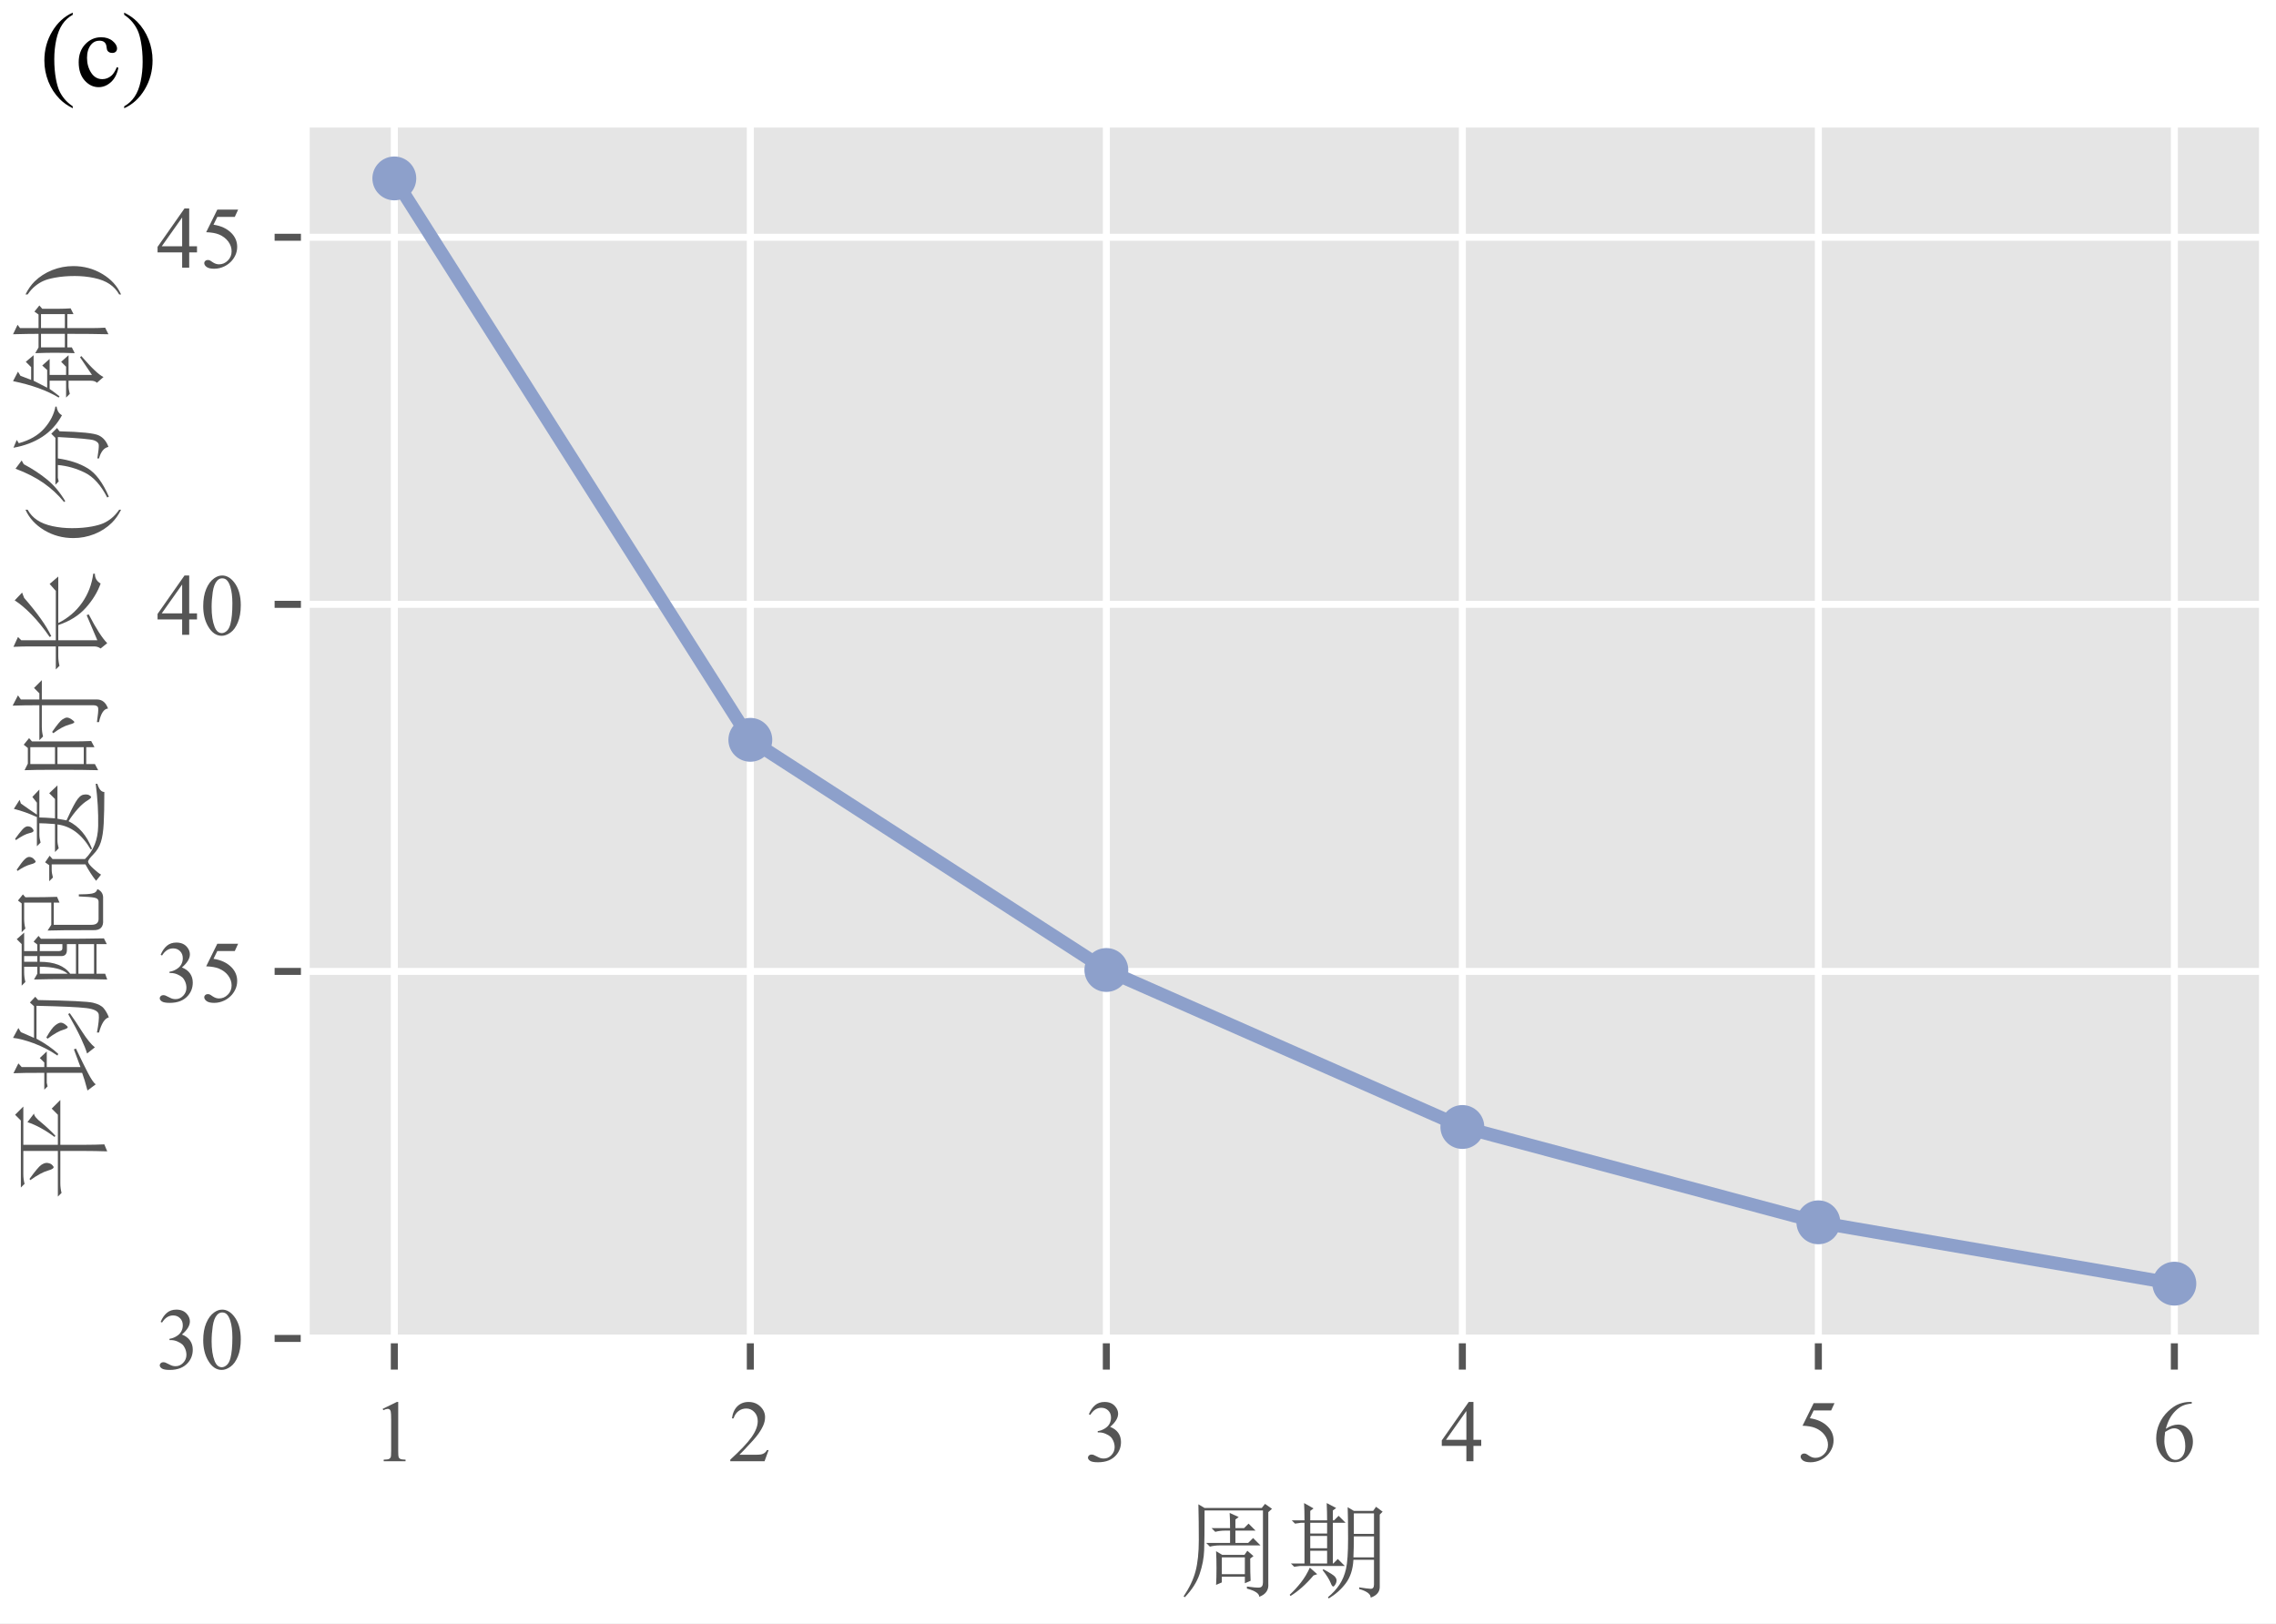
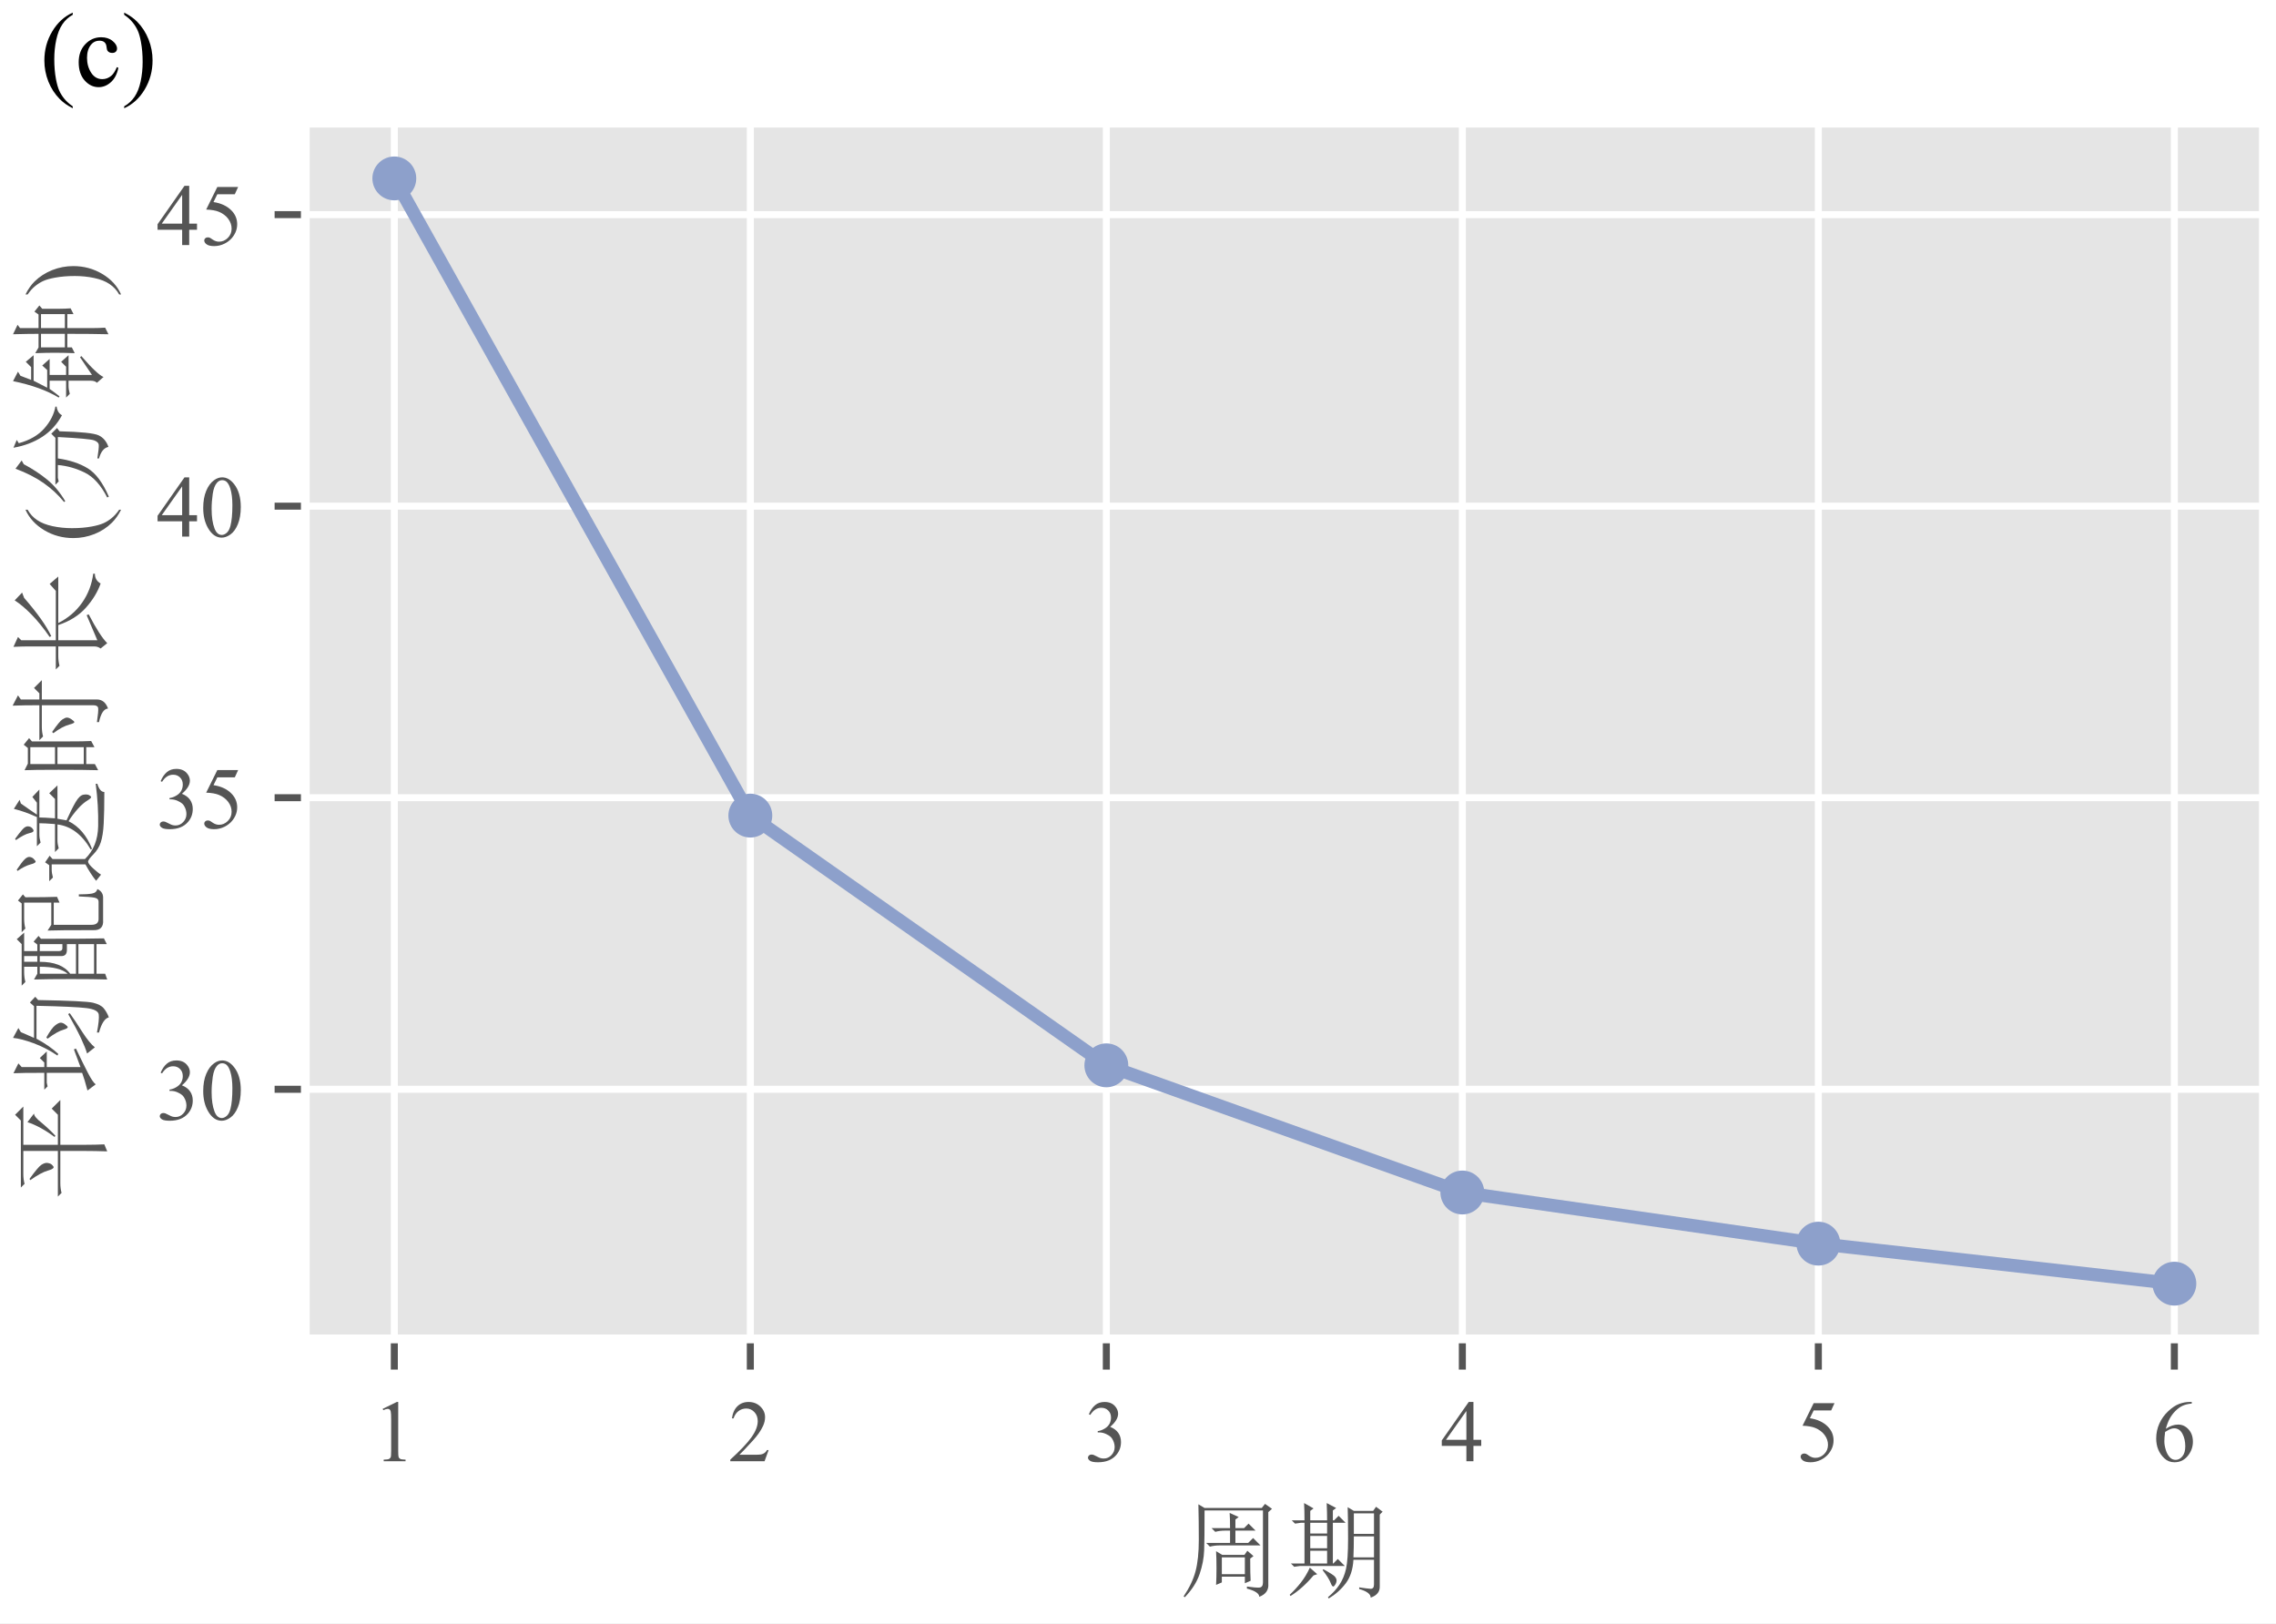
<svg xmlns="http://www.w3.org/2000/svg" xmlns:xlink="http://www.w3.org/1999/xlink" width="259.444pt" height="185.062pt" viewBox="0 0 259.444 185.062" version="1.1">
  <defs>
    <style type="text/css">*{stroke-linejoin: round; stroke-linecap: butt}</style>
  </defs>
  <g id="figure_1">
    <g id="patch_1">
      <path d="M 0 185.062  L 259.444 185.062  L 259.444 0  L 0 0  z " style="fill: #ffffff" />
    </g>
    <g id="axes_1">
      <g id="patch_2">
        <path d="M 34.804 152.64  L 258.004 152.64  L 258.004 14.04  L 34.804 14.04  z " style="fill: #e5e5e5" />
      </g>
      <g id="matplotlib.axis_1">
        <g id="xtick_1">
          <g id="line2d_1">
-             <path d="M 44.949 152.64  L 44.949 14.04  " clip-path="url(#p4c1940c8bc)" style="fill: none; stroke: #ffffff; stroke-width: 0.8; stroke-linecap: square" />
+             <path d="M 44.949 152.64  L 44.949 14.04  " clip-path="url(#p8b1dd01593)" style="fill: none; stroke: #ffffff; stroke-width: 0.8; stroke-linecap: square" />
          </g>
          <g id="line2d_2">
            <defs>
-               <path id="m849d4d3008" d="M 0 0  L 0 3.5  " style="stroke: #555555; stroke-width: 0.8" />
-             </defs>
-             <g>
-               <use xlink:href="#m849d4d3008" x="44.949" y="152.64" style="fill: #555555; stroke: #555555; stroke-width: 0.8" />
+               <path id="m4425352cf7" d="M 0 0  L 0 3.5  " style="stroke: #555555; stroke-width: 0.8" />
+             </defs>
+             <g>
+               <use xlink:href="#m4425352cf7" x="44.949" y="152.64" style="fill: #555555; stroke: #555555; stroke-width: 0.8" />
            </g>
          </g>
          <g id="text_1">
            <g style="fill: #555555" transform="translate(42.4492 166.5838) scale(0.1 -0.1)">
              <defs>
                <path id="TimesNewRomanPSMT-31" d="M 750 3822  L 1781 4325  L 1884 4325  L 1884 747  Q 1884 391 1914 303  Q 1944 216 2037 169  Q 2131 122 2419 116  L 2419 0  L 825 0  L 825 116  Q 1125 122 1212 167  Q 1300 213 1334 289  Q 1369 366 1369 747  L 1369 3034  Q 1369 3497 1338 3628  Q 1316 3728 1258 3775  Q 1200 3822 1119 3822  Q 1003 3822 797 3725  L 750 3822  z " transform="scale(0.015625)" />
              </defs>
              <use xlink:href="#TimesNewRomanPSMT-31" />
            </g>
          </g>
        </g>
        <g id="xtick_2">
          <g id="line2d_3">
-             <path d="M 85.531 152.64  L 85.531 14.04  " clip-path="url(#p4c1940c8bc)" style="fill: none; stroke: #ffffff; stroke-width: 0.8; stroke-linecap: square" />
+             <path d="M 85.531 152.64  L 85.531 14.04  " clip-path="url(#p8b1dd01593)" style="fill: none; stroke: #ffffff; stroke-width: 0.8; stroke-linecap: square" />
          </g>
          <g id="line2d_4">
            <g>
-               <use xlink:href="#m849d4d3008" x="85.531" y="152.64" style="fill: #555555; stroke: #555555; stroke-width: 0.8" />
+               <use xlink:href="#m4425352cf7" x="85.531" y="152.64" style="fill: #555555; stroke: #555555; stroke-width: 0.8" />
            </g>
          </g>
          <g id="text_2">
            <g style="fill: #555555" transform="translate(83.03102 166.5838) scale(0.1 -0.1)">
              <defs>
                <path id="TimesNewRomanPSMT-32" d="M 2934 816  L 2638 0  L 138 0  L 138 116  Q 1241 1122 1691 1759  Q 2141 2397 2141 2925  Q 2141 3328 1894 3587  Q 1647 3847 1303 3847  Q 991 3847 742 3664  Q 494 3481 375 3128  L 259 3128  Q 338 3706 661 4015  Q 984 4325 1469 4325  Q 1984 4325 2329 3994  Q 2675 3663 2675 3213  Q 2675 2891 2525 2569  Q 2294 2063 1775 1497  Q 997 647 803 472  L 1909 472  Q 2247 472 2383 497  Q 2519 522 2628 598  Q 2738 675 2819 816  L 2934 816  z " transform="scale(0.015625)" />
              </defs>
              <use xlink:href="#TimesNewRomanPSMT-32" />
            </g>
          </g>
        </g>
        <g id="xtick_3">
          <g id="line2d_5">
-             <path d="M 126.113 152.64  L 126.113 14.04  " clip-path="url(#p4c1940c8bc)" style="fill: none; stroke: #ffffff; stroke-width: 0.8; stroke-linecap: square" />
+             <path d="M 126.113 152.64  L 126.113 14.04  " clip-path="url(#p8b1dd01593)" style="fill: none; stroke: #ffffff; stroke-width: 0.8; stroke-linecap: square" />
          </g>
          <g id="line2d_6">
            <g>
-               <use xlink:href="#m849d4d3008" x="126.113" y="152.64" style="fill: #555555; stroke: #555555; stroke-width: 0.8" />
+               <use xlink:href="#m4425352cf7" x="126.113" y="152.64" style="fill: #555555; stroke: #555555; stroke-width: 0.8" />
            </g>
          </g>
          <g id="text_3">
            <g style="fill: #555555" transform="translate(123.6128 166.5838) scale(0.1 -0.1)">
              <defs>
                <path id="TimesNewRomanPSMT-33" d="M 325 3431  Q 506 3859 782 4092  Q 1059 4325 1472 4325  Q 1981 4325 2253 3994  Q 2459 3747 2459 3466  Q 2459 3003 1878 2509  Q 2269 2356 2469 2072  Q 2669 1788 2669 1403  Q 2669 853 2319 450  Q 1863 -75 997 -75  Q 569 -75 414 31  Q 259 138 259 259  Q 259 350 332 419  Q 406 488 509 488  Q 588 488 669 463  Q 722 447 909 348  Q 1097 250 1169 231  Q 1284 197 1416 197  Q 1734 197 1970 444  Q 2206 691 2206 1028  Q 2206 1275 2097 1509  Q 2016 1684 1919 1775  Q 1784 1900 1550 2001  Q 1316 2103 1072 2103  L 972 2103  L 972 2197  Q 1219 2228 1467 2375  Q 1716 2522 1828 2728  Q 1941 2934 1941 3181  Q 1941 3503 1739 3701  Q 1538 3900 1238 3900  Q 753 3900 428 3381  L 325 3431  z " transform="scale(0.015625)" />
              </defs>
              <use xlink:href="#TimesNewRomanPSMT-33" />
            </g>
          </g>
        </g>
        <g id="xtick_4">
          <g id="line2d_7">
-             <path d="M 166.695 152.64  L 166.695 14.04  " clip-path="url(#p4c1940c8bc)" style="fill: none; stroke: #ffffff; stroke-width: 0.8; stroke-linecap: square" />
+             <path d="M 166.695 152.64  L 166.695 14.04  " clip-path="url(#p8b1dd01593)" style="fill: none; stroke: #ffffff; stroke-width: 0.8; stroke-linecap: square" />
          </g>
          <g id="line2d_8">
            <g>
-               <use xlink:href="#m849d4d3008" x="166.695" y="152.64" style="fill: #555555; stroke: #555555; stroke-width: 0.8" />
+               <use xlink:href="#m4425352cf7" x="166.695" y="152.64" style="fill: #555555; stroke: #555555; stroke-width: 0.8" />
            </g>
          </g>
          <g id="text_4">
            <g style="fill: #555555" transform="translate(164.1947 166.5838) scale(0.1 -0.1)">
              <defs>
                <path id="TimesNewRomanPSMT-34" d="M 2978 1563  L 2978 1119  L 2409 1119  L 2409 0  L 1894 0  L 1894 1119  L 100 1119  L 100 1519  L 2066 4325  L 2409 4325  L 2409 1563  L 2978 1563  z M 1894 1563  L 1894 3666  L 406 1563  L 1894 1563  z " transform="scale(0.015625)" />
              </defs>
              <use xlink:href="#TimesNewRomanPSMT-34" />
            </g>
          </g>
        </g>
        <g id="xtick_5">
          <g id="line2d_9">
-             <path d="M 207.276 152.64  L 207.276 14.04  " clip-path="url(#p4c1940c8bc)" style="fill: none; stroke: #ffffff; stroke-width: 0.8; stroke-linecap: square" />
+             <path d="M 207.276 152.64  L 207.276 14.04  " clip-path="url(#p8b1dd01593)" style="fill: none; stroke: #ffffff; stroke-width: 0.8; stroke-linecap: square" />
          </g>
          <g id="line2d_10">
            <g>
-               <use xlink:href="#m849d4d3008" x="207.276" y="152.64" style="fill: #555555; stroke: #555555; stroke-width: 0.8" />
+               <use xlink:href="#m4425352cf7" x="207.276" y="152.64" style="fill: #555555; stroke: #555555; stroke-width: 0.8" />
            </g>
          </g>
          <g id="text_5">
            <g style="fill: #555555" transform="translate(204.7765 166.5838) scale(0.1 -0.1)">
              <defs>
                <path id="TimesNewRomanPSMT-35" d="M 2778 4238  L 2534 3706  L 1259 3706  L 981 3138  Q 1809 3016 2294 2522  Q 2709 2097 2709 1522  Q 2709 1188 2573 903  Q 2438 619 2231 419  Q 2025 219 1772 97  Q 1413 -75 1034 -75  Q 653 -75 479 54  Q 306 184 306 341  Q 306 428 378 495  Q 450 563 559 563  Q 641 563 702 538  Q 763 513 909 409  Q 1144 247 1384 247  Q 1750 247 2026 523  Q 2303 800 2303 1197  Q 2303 1581 2056 1914  Q 1809 2247 1375 2428  Q 1034 2569 447 2591  L 1259 4238  L 2778 4238  z " transform="scale(0.015625)" />
              </defs>
              <use xlink:href="#TimesNewRomanPSMT-35" />
            </g>
          </g>
        </g>
        <g id="xtick_6">
          <g id="line2d_11">
-             <path d="M 247.858 152.64  L 247.858 14.04  " clip-path="url(#p4c1940c8bc)" style="fill: none; stroke: #ffffff; stroke-width: 0.8; stroke-linecap: square" />
+             <path d="M 247.858 152.64  L 247.858 14.04  " clip-path="url(#p8b1dd01593)" style="fill: none; stroke: #ffffff; stroke-width: 0.8; stroke-linecap: square" />
          </g>
          <g id="line2d_12">
            <g>
-               <use xlink:href="#m849d4d3008" x="247.858" y="152.64" style="fill: #555555; stroke: #555555; stroke-width: 0.8" />
+               <use xlink:href="#m4425352cf7" x="247.858" y="152.64" style="fill: #555555; stroke: #555555; stroke-width: 0.8" />
            </g>
          </g>
          <g id="text_6">
            <g style="fill: #555555" transform="translate(245.3583 166.5838) scale(0.1 -0.1)">
              <defs>
                <path id="TimesNewRomanPSMT-36" d="M 2869 4325  L 2869 4209  Q 2456 4169 2195 4045  Q 1934 3922 1679 3669  Q 1425 3416 1258 3105  Q 1091 2794 978 2366  Q 1428 2675 1881 2675  Q 2316 2675 2634 2325  Q 2953 1975 2953 1425  Q 2953 894 2631 456  Q 2244 -75 1606 -75  Q 1172 -75 869 213  Q 275 772 275 1663  Q 275 2231 503 2743  Q 731 3256 1154 3653  Q 1578 4050 1965 4187  Q 2353 4325 2688 4325  L 2869 4325  z M 925 2138  Q 869 1716 869 1456  Q 869 1156 980 804  Q 1091 453 1309 247  Q 1469 100 1697 100  Q 1969 100 2183 356  Q 2397 613 2397 1088  Q 2397 1622 2184 2012  Q 1972 2403 1581 2403  Q 1463 2403 1327 2353  Q 1191 2303 925 2138  z " transform="scale(0.015625)" />
              </defs>
              <use xlink:href="#TimesNewRomanPSMT-36" />
            </g>
          </g>
        </g>
        <g id="text_7">
          <g style="fill: #555555" transform="translate(134.4038 181.0553) scale(0.12 -0.12)">
            <defs>
              <path id="SimSun-5468" d="M 275 -500  Q 800 275 1000 1025  Q 1200 1775 1200 2925  Q 1200 4075 1175 5100  L 1550 4875  L 5025 4875  L 5225 5125  L 5650 4825  L 5425 4625  L 5425 275  Q 5475 -300 4875 -525  Q 4875 -225 4125 -25  L 4125 100  Q 4650 25 4875 37  Q 5100 50 5100 350  L 5100 4725  L 1550 4725  Q 1550 3000 1525 2300  Q 1500 1600 1250 862  Q 1000 125 350 -550  L 275 -500  z M 3100 3650  Q 3100 4225 3075 4575  L 3625 4325  L 3425 4175  L 3425 3650  L 3950 3650  L 4225 3925  L 4650 3500  L 3425 3500  L 3425 2750  L 4200 2750  L 4500 3050  L 4950 2600  L 2475 2600  Q 2150 2600 1875 2525  L 1650 2750  L 3100 2750  L 3100 3500  L 2800 3500  Q 2475 3500 2200 3425  L 1975 3650  L 3100 3650  z M 2250 200  Q 2275 600 2275 1212  Q 2275 1825 2250 2250  L 2625 2025  L 3975 2025  L 4150 2275  L 4525 1950  L 4325 1800  Q 4325 850 4350 450  L 4000 300  L 4000 700  L 2600 700  L 2600 350  L 2250 200  z M 2600 1875  L 2600 850  L 4000 850  L 4000 1875  L 2600 1875  z " transform="scale(0.015625)" />
              <path id="SimSun-671f" d="M 1575 3975  L 1575 3325  L 2600 3325  L 2600 3975  L 1575 3975  z M 1575 3175  L 1575 2425  L 2600 2425  L 2600 3175  L 1575 3175  z M 1575 2275  L 1575 1500  L 2600 1500  L 2600 2275  L 1575 2275  z M 1225 4125  Q 1225 4750 1200 5175  L 1775 4850  L 1575 4700  L 1575 4125  L 2600 4125  Q 2600 4575 2575 5175  L 3150 4875  L 2950 4725  L 2950 4125  L 3025 4125  L 3300 4400  L 3725 3975  L 2950 3975  L 2950 1500  L 2975 1500  L 3250 1775  L 3675 1350  L 950 1350  L 600 1300  L 400 1500  L 1225 1500  L 1225 3975  L 1000 3975  L 650 3925  L 450 4125  L 1225 4125  z M 1550 1250  L 2000 850  L 1775 775  Q 1100 -25 375 -475  L 325 -400  Q 700 -50 1012 350  Q 1325 750 1550 1250  z M 2375 1150  Q 2975 825 3075 700  Q 3175 575 3175 475  Q 3175 350 3100 225  Q 3025 100 2975 100  Q 2900 100 2825 300  Q 2700 625 2325 1100  L 2375 1150  z M 4225 4550  L 4225 3300  L 5450 3300  L 5450 4550  L 4225 4550  z M 4225 3150  Q 4225 2450 4200 1875  L 5450 1875  L 5450 3150  L 4225 3150  z M 4550 50  Q 5025 -25 5237 -37  Q 5450 -50 5450 225  L 5450 1725  L 4200 1725  Q 4150 850 3737 300  Q 3325 -250 2700 -625  L 2650 -550  Q 3075 -200 3350 212  Q 3625 625 3750 1175  Q 3875 1725 3875 3000  Q 3875 4275 3850 4925  L 4225 4700  L 5400 4700  L 5575 4950  L 5975 4650  L 5800 4475  L 5800 125  Q 5825 -375 5250 -575  Q 5250 -250 4550 -50  L 4550 50  z " transform="scale(0.015625)" />
            </defs>
            <use xlink:href="#SimSun-5468" />
-             <use xlink:href="#SimSun-671f" x="100" />
+             <use xlink:href="#SimSun-671f" transform="translate(100 0)" />
          </g>
        </g>
      </g>
      <g id="matplotlib.axis_2">
        <g id="ytick_1">
          <g id="line2d_13">
-             <path d="M 34.804 152.585  L 258.004 152.585  " clip-path="url(#p4c1940c8bc)" style="fill: none; stroke: #ffffff; stroke-width: 0.8; stroke-linecap: square" />
+             <path d="M 34.804 124.178  L 258.004 124.178  " clip-path="url(#p8b1dd01593)" style="fill: none; stroke: #ffffff; stroke-width: 0.8; stroke-linecap: square" />
          </g>
          <g id="line2d_14">
            <defs>
-               <path id="m7943d3a5e7" d="M 0 0  L -3.5 0  " style="stroke: #555555; stroke-width: 0.8" />
-             </defs>
-             <g>
-               <use xlink:href="#m7943d3a5e7" x="34.804" y="152.585" style="fill: #555555; stroke: #555555; stroke-width: 0.8" />
+               <path id="m87275ad368" d="M 0 0  L -3.5 0  " style="stroke: #555555; stroke-width: 0.8" />
+             </defs>
+             <g>
+               <use xlink:href="#m87275ad368" x="34.804" y="124.178" style="fill: #555555; stroke: #555555; stroke-width: 0.8" />
            </g>
          </g>
          <g id="text_8">
-             <g style="fill: #555555" transform="translate(17.80375 156.0574) scale(0.1 -0.1)">
+             <g style="fill: #555555" transform="translate(17.80375 127.6498) scale(0.1 -0.1)">
              <defs>
                <path id="TimesNewRomanPSMT-30" d="M 231 2094  Q 231 2819 450 3342  Q 669 3866 1031 4122  Q 1313 4325 1613 4325  Q 2100 4325 2488 3828  Q 2972 3213 2972 2159  Q 2972 1422 2759 906  Q 2547 391 2217 158  Q 1888 -75 1581 -75  Q 975 -75 572 641  Q 231 1244 231 2094  z M 844 2016  Q 844 1141 1059 588  Q 1238 122 1591 122  Q 1759 122 1940 273  Q 2122 425 2216 781  Q 2359 1319 2359 2297  Q 2359 3022 2209 3506  Q 2097 3866 1919 4016  Q 1791 4119 1609 4119  Q 1397 4119 1231 3928  Q 1006 3669 925 3112  Q 844 2556 844 2016  z " transform="scale(0.015625)" />
              </defs>
              <use xlink:href="#TimesNewRomanPSMT-33" />
-               <use xlink:href="#TimesNewRomanPSMT-30" x="50" />
+               <use xlink:href="#TimesNewRomanPSMT-30" transform="translate(50 0)" />
            </g>
          </g>
        </g>
        <g id="ytick_2">
          <g id="line2d_15">
-             <path d="M 34.804 110.74  L 258.004 110.74  " clip-path="url(#p4c1940c8bc)" style="fill: none; stroke: #ffffff; stroke-width: 0.8; stroke-linecap: square" />
+             <path d="M 34.804 90.941  L 258.004 90.941  " clip-path="url(#p8b1dd01593)" style="fill: none; stroke: #ffffff; stroke-width: 0.8; stroke-linecap: square" />
          </g>
          <g id="line2d_16">
            <g>
-               <use xlink:href="#m7943d3a5e7" x="34.804" y="110.74" style="fill: #555555; stroke: #555555; stroke-width: 0.8" />
+               <use xlink:href="#m87275ad368" x="34.804" y="90.941" style="fill: #555555; stroke: #555555; stroke-width: 0.8" />
            </g>
          </g>
          <g id="text_9">
-             <g style="fill: #555555" transform="translate(17.80375 114.2115) scale(0.1 -0.1)">
+             <g style="fill: #555555" transform="translate(17.80375 94.41287) scale(0.1 -0.1)">
              <use xlink:href="#TimesNewRomanPSMT-33" />
-               <use xlink:href="#TimesNewRomanPSMT-35" x="50" />
+               <use xlink:href="#TimesNewRomanPSMT-35" transform="translate(50 0)" />
            </g>
          </g>
        </g>
        <g id="ytick_3">
          <g id="line2d_17">
-             <path d="M 34.804 68.894  L 258.004 68.894  " clip-path="url(#p4c1940c8bc)" style="fill: none; stroke: #ffffff; stroke-width: 0.8; stroke-linecap: square" />
+             <path d="M 34.804 57.704  L 258.004 57.704  " clip-path="url(#p8b1dd01593)" style="fill: none; stroke: #ffffff; stroke-width: 0.8; stroke-linecap: square" />
          </g>
          <g id="line2d_18">
            <g>
-               <use xlink:href="#m7943d3a5e7" x="34.804" y="68.894" style="fill: #555555; stroke: #555555; stroke-width: 0.8" />
+               <use xlink:href="#m87275ad368" x="34.804" y="57.704" style="fill: #555555; stroke: #555555; stroke-width: 0.8" />
            </g>
          </g>
          <g id="text_10">
-             <g style="fill: #555555" transform="translate(17.80375 72.36567) scale(0.1 -0.1)">
+             <g style="fill: #555555" transform="translate(17.80375 61.1759) scale(0.1 -0.1)">
              <use xlink:href="#TimesNewRomanPSMT-34" />
-               <use xlink:href="#TimesNewRomanPSMT-30" x="50" />
+               <use xlink:href="#TimesNewRomanPSMT-30" transform="translate(50 0)" />
            </g>
          </g>
        </g>
        <g id="ytick_4">
          <g id="line2d_19">
-             <path d="M 34.804 27.048  L 258.004 27.048  " clip-path="url(#p4c1940c8bc)" style="fill: none; stroke: #ffffff; stroke-width: 0.8; stroke-linecap: square" />
+             <path d="M 34.804 24.467  L 258.004 24.467  " clip-path="url(#p8b1dd01593)" style="fill: none; stroke: #ffffff; stroke-width: 0.8; stroke-linecap: square" />
          </g>
          <g id="line2d_20">
            <g>
-               <use xlink:href="#m7943d3a5e7" x="34.804" y="27.048" style="fill: #555555; stroke: #555555; stroke-width: 0.8" />
+               <use xlink:href="#m87275ad368" x="34.804" y="24.467" style="fill: #555555; stroke: #555555; stroke-width: 0.8" />
            </g>
          </g>
          <g id="text_11">
-             <g style="fill: #555555" transform="translate(17.80375 30.51983) scale(0.1 -0.1)">
+             <g style="fill: #555555" transform="translate(17.80375 27.93893) scale(0.1 -0.1)">
              <use xlink:href="#TimesNewRomanPSMT-34" />
-               <use xlink:href="#TimesNewRomanPSMT-35" x="50" />
+               <use xlink:href="#TimesNewRomanPSMT-35" transform="translate(50 0)" />
            </g>
          </g>
        </g>
        <g id="text_12">
          <g style="fill: #555555" transform="translate(11.23687 136.8356) rotate(-90) scale(0.12 -0.12)">
            <defs>
              <path id="SimSun-5e73" d="M 3375 750  Q 3375 200 3400 -350  L 2975 -525  Q 3000 250 3000 875  L 3000 2325  L 1050 2325  Q 725 2325 450 2250  L 225 2475  L 3000 2475  L 3000 4575  L 1600 4575  Q 1275 4575 1000 4500  L 775 4725  L 4850 4725  L 5200 5075  L 5700 4575  L 3375 4575  L 3375 2475  L 5200 2475  L 5575 2850  L 6100 2325  L 3375 2325  L 3375 750  z M 4750 4325  L 5275 3925  Q 5075 3925 4725 3475  Q 4350 3025 3925 2625  L 3850 2675  Q 4500 3550 4750 4325  z M 1300 4200  Q 2025 3675 2150 3487  Q 2275 3300 2275 3150  Q 2275 3075 2237 2962  Q 2200 2850 2062 2750  Q 1925 2650 1800 3100  Q 1675 3525 1225 4150  L 1300 4200  z " transform="scale(0.015625)" />
              <path id="SimSun-5747" d="M 4075 4875  L 3825 4725  Q 3650 4325 3475 3925  L 5400 3925  L 5625 4175  L 5975 3850  L 5775 3675  Q 5725 800 5612 337  Q 5500 -125 5275 -312  Q 5050 -500 4725 -625  Q 4625 -250 3800 -25  L 3800 100  Q 4575 -50 4887 -12  Q 5200 25 5287 750  Q 5375 1475 5425 3775  L 3425 3775  Q 2975 2950 2500 2450  L 2400 2500  Q 2875 3200 3150 3950  Q 3425 4700 3475 5200  L 4075 4875  z M 3500 3175  Q 4075 2850 4237 2637  Q 4400 2425 4400 2300  Q 4400 2175 4287 2025  Q 4175 1875 4125 1875  Q 4050 1875 3975 2125  Q 3875 2500 3425 3100  L 3500 3175  z M 4975 1750  Q 4525 1425 3850 1000  Q 3150 550 2900 225  L 2525 700  Q 2875 800 3462 1075  Q 4050 1350 4925 1850  L 4975 1750  z M 1700 1100  L 2775 1500  L 2825 1375  Q 1875 925 1325 637  Q 775 350 650 175  L 275 675  Q 950 850 1350 1000  L 1350 3150  L 750 3150  L 525 3100  L 325 3300  L 1350 3300  Q 1350 4700 1325 5175  L 1925 4875  L 1700 4675  L 1700 3300  L 1975 3300  L 2250 3575  L 2650 3150  L 1700 3150  L 1700 1100  z " transform="scale(0.015625)" />
              <path id="SimSun-914d" d="M 5625 4450  Q 5625 3150 5650 2525  L 5300 2375  L 5300 2725  L 3950 2725  L 3950 425  Q 3950 -25 4350 0  L 5350 0  Q 5550 0 5600 250  Q 5650 500 5675 1200  L 5800 1200  Q 5800 675 5850 400  Q 5900 125 6125 75  Q 5950 -300 5550 -275  L 4250 -275  Q 3600 -325 3625 325  Q 3625 2525 3600 3100  L 3950 2875  L 5300 2875  L 5300 4525  L 4325 4525  Q 4000 4525 3725 4450  L 3500 4675  L 5250 4675  L 5425 4900  L 5800 4600  L 5625 4450  z M 3100 3500  Q 3100 450 3125 -325  L 2775 -500  L 2775 125  L 975 125  L 975 -400  L 625 -525  Q 650 250 650 1675  Q 650 3100 625 3925  L 975 3725  L 1400 3725  L 1400 4525  L 1075 4525  Q 750 4525 475 4450  L 250 4675  L 2775 4675  L 3075 4975  L 3475 4525  L 2350 4525  L 2350 3725  L 2750 3725  L 2925 3950  L 3275 3650  L 3100 3500  z M 1700 4525  L 1700 3725  L 2050 3725  L 2050 4525  L 1700 4525  z M 2350 3575  L 2350 2425  Q 2350 2200 2525 2200  L 2775 2200  L 2775 3575  L 2350 3575  z M 1700 3575  Q 1700 2250 975 1725  L 975 1375  L 2775 1375  L 2775 1925  L 2425 1925  Q 2025 1925 2050 2300  L 2050 3575  L 1700 3575  z M 975 3575  L 975 1875  Q 1400 2375 1400 3575  L 975 3575  z M 975 1225  L 975 275  L 2775 275  L 2775 1225  L 975 1225  z " transform="scale(0.015625)" />
              <path id="SimSun-9001" d="M 2700 5025  L 2775 5075  Q 3125 4825 3337 4637  Q 3550 4450 3537 4287  Q 3525 4125 3425 4037  Q 3325 3950 3275 3950  Q 3175 3950 3125 4200  Q 3050 4525 2700 5025  z M 4600 5150  L 5150 4800  L 4925 4725  Q 4550 4200 4250 3750  L 4975 3750  L 5325 4025  L 5775 3600  L 4075 3600  Q 4075 3325 4025 2650  L 5200 2650  L 5550 3000  L 6025 2500  L 4000 2500  Q 3975 2325 3900 1950  Q 4625 1625 5025 1387  Q 5425 1150 5462 912  Q 5500 675 5425 562  Q 5350 450 5325 450  Q 5250 450 5125 650  Q 4950 950 4600 1262  Q 4250 1575 3850 1825  Q 3375 875 2175 400  L 2125 475  Q 3500 1275 3650 2500  L 2675 2500  Q 2475 2500 2200 2425  L 1975 2650  L 3675 2650  Q 3725 3300 3725 3600  L 3025 3600  Q 2825 3600 2550 3525  L 2325 3750  L 4100 3750  Q 4425 4450 4600 5150  z M 1550 825  Q 2300 50 3550 25  Q 4800 0 6125 175  L 6125 75  Q 5625 -75 5625 -350  Q 4425 -350 3712 -312  Q 3000 -275 2575 -137  Q 2150 0 1825 325  Q 1500 650 1375 637  Q 1250 625 975 325  Q 700 25 600 -150  L 225 150  Q 625 475 1225 800  L 1225 2850  L 900 2850  Q 700 2850 425 2775  L 200 3000  L 1175 3000  L 1350 3250  L 1750 2975  L 1550 2800  L 1550 825  z M 825 4925  L 900 4975  Q 1350 4675 1525 4500  Q 1700 4325 1675 4175  Q 1650 4025 1537 3925  Q 1425 3825 1400 3825  Q 1300 3825 1225 4125  Q 1125 4500 825 4925  z " transform="scale(0.015625)" />
              <path id="SimSun-65f6" d="M 4500 3600  Q 4500 4575 4475 5225  L 5100 4900  L 4850 4725  L 4850 3600  L 5225 3600  L 5550 3925  L 6025 3450  L 4850 3450  L 4850 100  Q 4850 -375 4300 -575  Q 4275 -200 3475 -25  L 3475 100  Q 4150 0 4325 25  Q 4500 50 4500 325  L 4500 3450  L 3200 3450  Q 2875 3450 2600 3375  L 2375 3600  L 4500 3600  z M 2875 2825  Q 3525 2375 3637 2200  Q 3750 2025 3750 1925  Q 3750 1800 3637 1637  Q 3525 1475 3475 1475  Q 3400 1475 3325 1775  Q 3200 2225 2800 2750  L 2875 2825  z M 925 4150  L 925 2650  L 1950 2650  L 1950 4150  L 925 4150  z M 925 2500  L 925 900  L 1950 900  L 1950 2500  L 925 2500  z M 2300 2000  Q 2300 800 2325 450  L 1950 250  L 1950 750  L 925 750  L 925 225  L 550 25  Q 575 825 575 2425  Q 575 4025 550 4500  L 950 4300  L 1900 4300  L 2100 4550  L 2500 4225  L 2300 4050  L 2300 2000  z " transform="scale(0.015625)" />
              <path id="SimSun-957f" d="M 1675 2600  Q 1675 4050 1675 4337  Q 1675 4625 1650 5175  L 2250 4900  L 2050 4700  L 2050 2600  L 5050 2600  L 5475 2975  L 5925 2450  L 3100 2450  Q 3550 1550 4337 1000  Q 5125 450 6100 325  L 6100 225  Q 5700 225 5500 -125  Q 4725 150 4025 775  Q 3325 1400 2975 2450  L 2050 2450  L 2050 75  Q 2800 400 3575 725  L 3625 600  Q 2325 -75 1875 -525  L 1550 -125  Q 1675 50 1675 250  L 1675 2450  L 1100 2450  Q 775 2450 500 2375  L 275 2600  L 1675 2600  z M 4475 5100  L 4950 4650  L 4625 4525  Q 3250 3325 2300 2875  L 2250 2975  Q 3050 3525 3612 4075  Q 4175 4625 4475 5100  z " transform="scale(0.015625)" />
              <path id="TimesNewRomanPSMT-20" transform="scale(0.015625)" />
              <path id="TimesNewRomanPSMT-28" d="M 1988 -1253  L 1988 -1369  Q 1516 -1131 1200 -813  Q 750 -359 506 256  Q 263 872 263 1534  Q 263 2503 741 3301  Q 1219 4100 1988 4444  L 1988 4313  Q 1603 4100 1356 3731  Q 1109 3363 987 2797  Q 866 2231 866 1616  Q 866 947 969 400  Q 1050 -31 1165 -292  Q 1281 -553 1476 -793  Q 1672 -1034 1988 -1253  z " transform="scale(0.015625)" />
              <path id="SimSun-5206" d="M 2350 5050  L 2850 4675  L 2625 4550  Q 2200 3750 1687 3125  Q 1175 2500 375 2025  L 325 2100  Q 975 2625 1475 3337  Q 1975 4050 2350 5050  z M 4100 4975  L 3900 4850  Q 4175 3850 4800 3300  Q 5425 2750 6125 2625  L 6125 2550  Q 5750 2500 5600 2225  Q 4775 2675 4287 3425  Q 3800 4175 3625 5175  L 4100 4975  z M 1375 2625  L 4225 2625  L 4475 2875  L 4825 2525  L 4625 2375  Q 4575 400 4375 -12  Q 4175 -425 3675 -600  Q 3600 -200 2975 -25  L 2975 75  Q 3600 -25 3787 -12  Q 3975 0 4075 275  Q 4175 550 4275 2475  L 2975 2475  Q 2825 1400 2375 662  Q 1925 -75 650 -625  L 600 -525  Q 1725 50 2112 837  Q 2500 1625 2575 2475  L 1800 2475  L 1575 2425  L 1375 2625  z " transform="scale(0.015625)" />
              <path id="SimSun-949f" d="M 3325 3500  L 3325 2050  L 4150 2050  L 4150 3500  L 3325 3500  z M 4500 3500  L 4500 2050  L 5350 2050  L 5350 3500  L 4500 3500  z M 5675 2375  Q 5675 2025 5700 1700  L 5350 1525  L 5350 1900  L 4500 1900  L 4500 375  Q 4500 -25 4525 -400  L 4125 -600  Q 4150 375 4150 1900  L 3325 1900  L 3325 1625  L 2975 1450  Q 3000 2175 3000 2662  Q 3000 3150 2975 3850  L 3325 3650  L 4150 3650  Q 4150 4300 4125 5200  L 4700 4925  L 4500 4775  L 4500 3650  L 5325 3650  L 5500 3900  L 5875 3600  L 5675 3425  L 5675 2375  z M 1650 400  L 2725 1125  L 2800 1050  Q 1700 100 1525 -300  L 1175 100  Q 1300 225 1300 475  L 1300 1825  L 975 1825  Q 775 1825 500 1750  L 275 1975  L 1300 1975  L 1300 2975  L 800 2975  Q 575 2650 350 2375  L 275 2425  Q 925 3500 1275 5200  L 1850 4900  L 1600 4750  Q 1450 4350 1350 4100  L 2125 4100  L 2450 4425  L 2850 3950  L 1300 3950  Q 1050 3450 875 3125  L 1950 3125  L 2225 3425  L 2625 2975  L 1650 2975  L 1650 1975  L 2150 1975  L 2450 2275  L 2850 1825  L 1650 1825  L 1650 400  z " transform="scale(0.015625)" />
              <path id="TimesNewRomanPSMT-29" d="M 144 4313  L 144 4444  Q 619 4209 934 3891  Q 1381 3434 1625 2820  Q 1869 2206 1869 1541  Q 1869 572 1392 -226  Q 916 -1025 144 -1369  L 144 -1253  Q 528 -1038 776 -670  Q 1025 -303 1145 264  Q 1266 831 1266 1447  Q 1266 2113 1163 2663  Q 1084 3094 967 3353  Q 850 3613 656 3853  Q 463 4094 144 4313  z " transform="scale(0.015625)" />
            </defs>
            <use xlink:href="#SimSun-5e73" />
-             <use xlink:href="#SimSun-5747" x="100" />
-             <use xlink:href="#SimSun-914d" x="200" />
-             <use xlink:href="#SimSun-9001" x="300" />
-             <use xlink:href="#SimSun-65f6" x="400" />
-             <use xlink:href="#SimSun-957f" x="500" />
-             <use xlink:href="#TimesNewRomanPSMT-20" x="600" />
-             <use xlink:href="#TimesNewRomanPSMT-28" x="625" />
-             <use xlink:href="#SimSun-5206" x="658.301" />
-             <use xlink:href="#SimSun-949f" x="758.301" />
-             <use xlink:href="#TimesNewRomanPSMT-29" x="858.301" />
+             <use xlink:href="#SimSun-5747" transform="translate(100 0)" />
+             <use xlink:href="#SimSun-914d" transform="translate(200 0)" />
+             <use xlink:href="#SimSun-9001" transform="translate(300 0)" />
+             <use xlink:href="#SimSun-65f6" transform="translate(400 0)" />
+             <use xlink:href="#SimSun-957f" transform="translate(500 0)" />
+             <use xlink:href="#TimesNewRomanPSMT-20" transform="translate(600 0)" />
+             <use xlink:href="#TimesNewRomanPSMT-28" transform="translate(625 0)" />
+             <use xlink:href="#SimSun-5206" transform="translate(658.3008 0)" />
+             <use xlink:href="#SimSun-949f" transform="translate(758.3008 0)" />
+             <use xlink:href="#TimesNewRomanPSMT-29" transform="translate(858.3008 0)" />
          </g>
        </g>
      </g>
      <g id="line2d_21">
-         <path d="M 44.949 20.34  L 85.531 84.341  L 126.113 110.58  L 166.695 128.479  L 207.276 139.347  L 247.858 146.34  " clip-path="url(#p4c1940c8bc)" style="fill: none; stroke: #8da0cb; stroke-width: 1.5; stroke-linecap: square" />
+         <path d="M 44.949 20.34  L 85.531 92.98  L 126.113 121.45  L 166.695 135.947  L 207.276 141.777  L 247.858 146.34  " clip-path="url(#p8b1dd01593)" style="fill: none; stroke: #8da0cb; stroke-width: 1.5; stroke-linecap: square" />
        <defs>
-           <path id="m00075be049" d="M 0 2  C 0.53 2 1.039 1.789 1.414 1.414  C 1.789 1.039 2 0.53 2 0  C 2 -0.53 1.789 -1.039 1.414 -1.414  C 1.039 -1.789 0.53 -2 0 -2  C -0.53 -2 -1.039 -1.789 -1.414 -1.414  C -1.789 -1.039 -2 -0.53 -2 0  C -2 0.53 -1.789 1.039 -1.414 1.414  C -1.039 1.789 -0.53 2 0 2  z " style="stroke: #8da0cb" />
+           <path id="m3a1d50e867" d="M 0 2  C 0.53 2 1.039 1.789 1.414 1.414  C 1.789 1.039 2 0.53 2 0  C 2 -0.53 1.789 -1.039 1.414 -1.414  C 1.039 -1.789 0.53 -2 0 -2  C -0.53 -2 -1.039 -1.789 -1.414 -1.414  C -1.789 -1.039 -2 -0.53 -2 0  C -2 0.53 -1.789 1.039 -1.414 1.414  C -1.039 1.789 -0.53 2 0 2  z " style="stroke: #8da0cb" />
        </defs>
-         <g clip-path="url(#p4c1940c8bc)">
-           <use xlink:href="#m00075be049" x="44.949" y="20.34" style="fill: #8da0cb; stroke: #8da0cb" />
-           <use xlink:href="#m00075be049" x="85.531" y="84.341" style="fill: #8da0cb; stroke: #8da0cb" />
-           <use xlink:href="#m00075be049" x="126.113" y="110.58" style="fill: #8da0cb; stroke: #8da0cb" />
-           <use xlink:href="#m00075be049" x="166.695" y="128.479" style="fill: #8da0cb; stroke: #8da0cb" />
-           <use xlink:href="#m00075be049" x="207.276" y="139.347" style="fill: #8da0cb; stroke: #8da0cb" />
-           <use xlink:href="#m00075be049" x="247.858" y="146.34" style="fill: #8da0cb; stroke: #8da0cb" />
+         <g clip-path="url(#p8b1dd01593)">
+           <use xlink:href="#m3a1d50e867" x="44.949" y="20.34" style="fill: #8da0cb; stroke: #8da0cb" />
+           <use xlink:href="#m3a1d50e867" x="85.531" y="92.98" style="fill: #8da0cb; stroke: #8da0cb" />
+           <use xlink:href="#m3a1d50e867" x="126.113" y="121.45" style="fill: #8da0cb; stroke: #8da0cb" />
+           <use xlink:href="#m3a1d50e867" x="166.695" y="135.947" style="fill: #8da0cb; stroke: #8da0cb" />
+           <use xlink:href="#m3a1d50e867" x="207.276" y="141.777" style="fill: #8da0cb; stroke: #8da0cb" />
+           <use xlink:href="#m3a1d50e867" x="247.858" y="146.34" style="fill: #8da0cb; stroke: #8da0cb" />
        </g>
      </g>
      <g id="patch_3">
        <path d="M 34.804 152.64  L 34.804 14.04  " style="fill: none; stroke: #ffffff; stroke-linejoin: miter; stroke-linecap: square" />
      </g>
      <g id="patch_4">
        <path d="M 258.004 152.64  L 258.004 14.04  " style="fill: none; stroke: #ffffff; stroke-linejoin: miter; stroke-linecap: square" />
      </g>
      <g id="patch_5">
        <path d="M 34.804 152.64  L 258.004 152.64  " style="fill: none; stroke: #ffffff; stroke-linejoin: miter; stroke-linecap: square" />
      </g>
      <g id="patch_6">
        <path d="M 34.804 14.04  L 258.004 14.04  " style="fill: none; stroke: #ffffff; stroke-linejoin: miter; stroke-linecap: square" />
      </g>
    </g>
    <g id="text_13">
      <g transform="translate(4.56375 9.7725) scale(0.12 -0.12)">
        <defs>
          <path id="TimesNewRomanPSMT-63" d="M 2631 1088  Q 2516 522 2178 217  Q 1841 -88 1431 -88  Q 944 -88 581 321  Q 219 731 219 1428  Q 219 2103 620 2525  Q 1022 2947 1584 2947  Q 2006 2947 2278 2723  Q 2550 2500 2550 2259  Q 2550 2141 2473 2067  Q 2397 1994 2259 1994  Q 2075 1994 1981 2113  Q 1928 2178 1911 2362  Q 1894 2547 1784 2644  Q 1675 2738 1481 2738  Q 1169 2738 978 2506  Q 725 2200 725 1697  Q 725 1184 976 792  Q 1228 400 1656 400  Q 1963 400 2206 609  Q 2378 753 2541 1131  L 2631 1088  z " transform="scale(0.015625)" />
        </defs>
        <use xlink:href="#TimesNewRomanPSMT-28" />
-         <use xlink:href="#TimesNewRomanPSMT-63" x="33.301" />
-         <use xlink:href="#TimesNewRomanPSMT-29" x="77.686" />
+         <use xlink:href="#TimesNewRomanPSMT-63" transform="translate(33.30078 0)" />
+         <use xlink:href="#TimesNewRomanPSMT-29" transform="translate(77.68555 0)" />
      </g>
    </g>
  </g>
  <defs>
-     <clipPath id="p4c1940c8bc">
+     <clipPath id="p8b1dd01593">
      <rect x="34.804" y="14.04" width="223.2" height="138.6" />
    </clipPath>
  </defs>
</svg>
